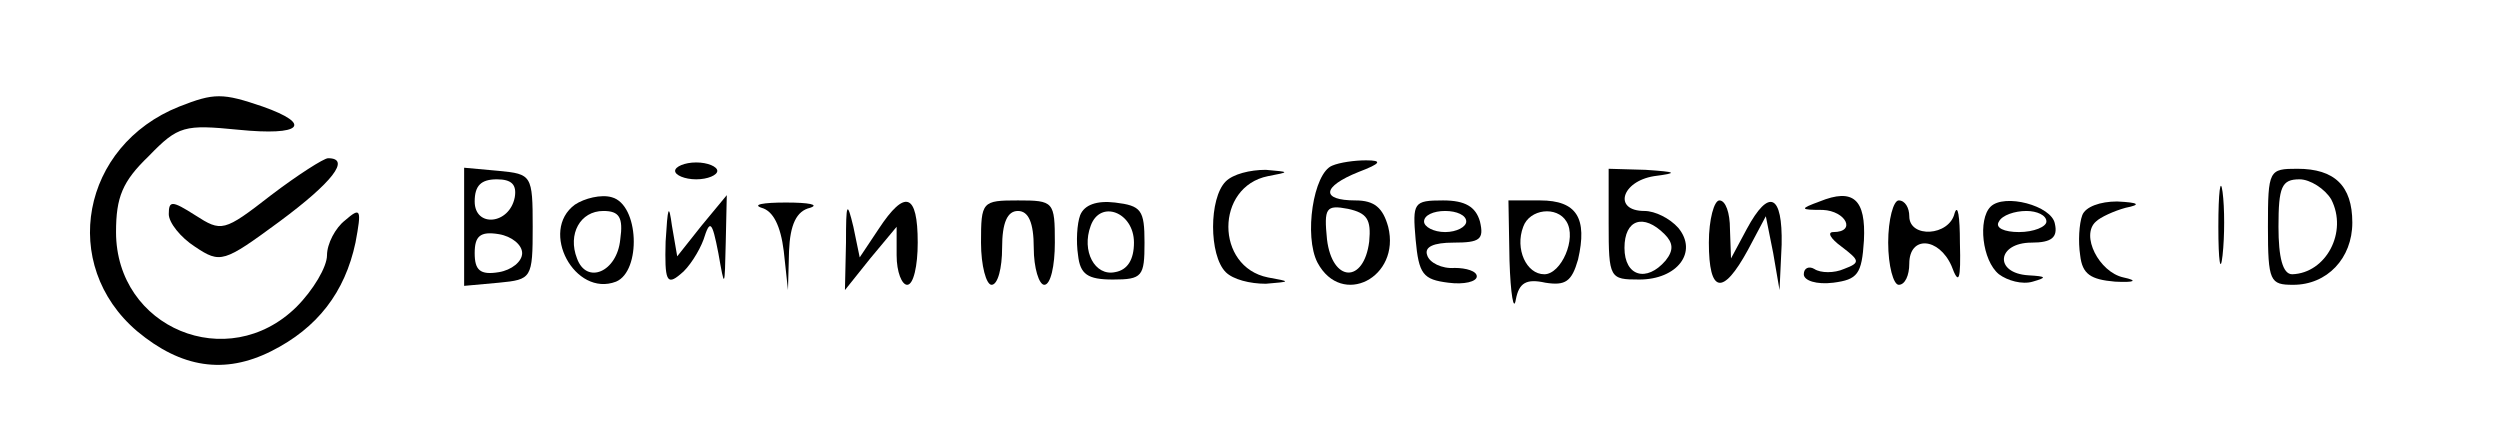
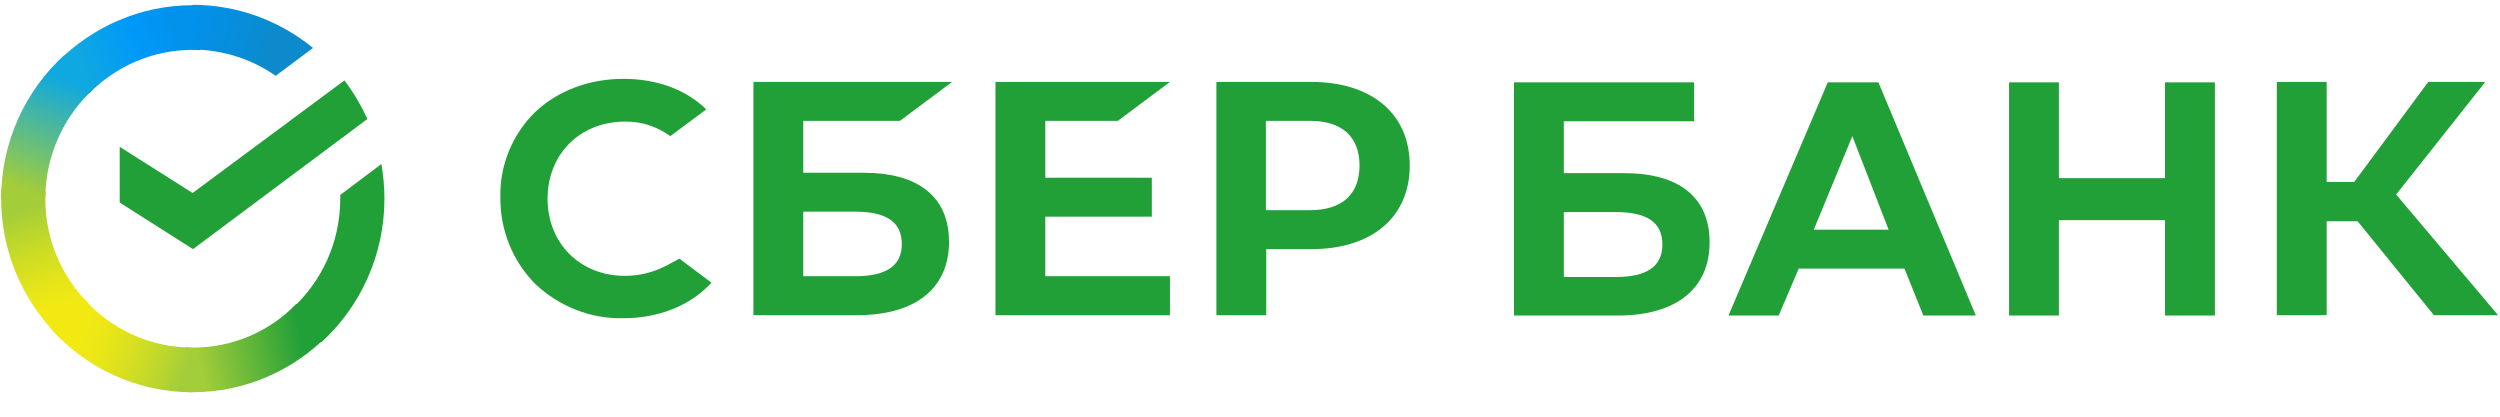
- <svg xmlns="http://www.w3.org/2000/svg" version="1.0" width="237pt" height="41pt" viewBox="0 0 237 41" preserveAspectRatio="xMidYMid meet">
-   <g transform="translate(0,41) scale(0.1,-0.1)" fill="#000000" stroke="none">
-     <path d="M170 309 c-93 -37 -114 -150 -40 -213 42 -35 83 -41 127 -19 44 22 70 56 80 103 6 32 5 34 -10 21 -9 -7 -17 -22 -17 -33 0 -11 -13 -33 -29 -49 -65 -64 -171 -20 -171 71 0 33 6 48 31 72 28 29 34 30 85 25 60 -6 71 5 23 22 -38 13 -46 13 -79 0z" />
-     <path d="M257 225 c-45 -35 -47 -35 -72 -19 -22 14 -25 14 -25 1 0 -8 11 -22 25 -31 24 -16 27 -15 80 24 50 37 68 60 46 60 -4 0 -29 -16 -54 -35z" />
-     <path d="M640 248 c0 -4 9 -8 20 -8 11 0 20 4 20 8 0 4 -9 8 -20 8 -11 0 -20 -4 -20 -8z" />
-     <path d="M1263 253 c-18 -7 -27 -67 -14 -92 23 -43 79 -14 67 34 -5 18 -13 25 -31 25 -33 0 -32 13 3 27 21 8 23 11 7 11 -11 0 -25 -2 -32 -5z m35 -72 c-5 -40 -35 -39 -40 2 -3 30 -1 33 20 29 18 -4 22 -10 20 -31z" />
-     <path d="M440 195 l0 -56 33 3 c31 3 32 4 32 53 0 49 -1 50 -32 53 l-33 3 0 -56z m48 28 c-5 -26 -38 -29 -38 -4 0 15 6 21 21 21 14 0 19 -5 17 -17z m7 -53 c0 -8 -10 -16 -22 -18 -18 -3 -23 2 -23 18 0 16 5 21 23 18 12 -2 22 -10 22 -18z" />
-     <path d="M1162 238 c-16 -16 -16 -70 0 -86 7 -7 23 -11 38 -11 24 2 24 2 2 6 -50 10 -50 86 0 96 21 4 21 4 -2 6 -15 0 -31 -4 -38 -11z" />
-     <path d="M1525 198 c0 -52 1 -53 29 -53 36 0 56 26 37 49 -8 9 -22 16 -32 16 -30 0 -22 28 9 33 23 3 22 4 -8 6 l-35 1 0 -52z m53 -10 c8 -8 9 -15 1 -25 -18 -21 -39 -15 -39 12 0 27 18 33 38 13z" />
-     <path d="M2103 195 c0 -33 2 -45 4 -27 2 18 2 45 0 60 -2 15 -4 0 -4 -33z" />
-     <path d="M2150 195 c0 -52 2 -55 24 -55 32 0 56 25 56 59 0 35 -17 51 -52 51 -27 0 -28 -1 -28 -55z m60 26 c16 -31 -5 -70 -37 -71 -9 0 -13 16 -13 45 0 38 3 45 20 45 10 0 24 -9 30 -19z" />
-     <path d="M545 216 c-34 -25 0 -88 39 -73 24 10 22 73 -4 80 -10 3 -26 -1 -35 -7z m43 -33 c-3 -31 -32 -43 -41 -18 -9 23 3 45 25 45 15 0 19 -6 16 -27z" />
-     <path d="M1725 219 c-19 -7 -19 -8 3 -8 22 -1 32 -21 10 -21 -6 0 -3 -6 8 -14 17 -13 18 -15 2 -21 -9 -4 -22 -4 -28 0 -5 3 -10 1 -10 -5 0 -6 12 -10 28 -8 23 3 27 8 29 40 2 39 -10 50 -42 37z" />
-     <path d="M631 181 c-1 -37 1 -42 14 -31 8 6 18 22 22 33 6 19 8 18 14 -13 6 -34 6 -34 7 10 l1 45 -24 -29 -23 -29 -5 29 c-3 22 -4 18 -6 -15z" />
-     <path d="M722 213 c11 -3 18 -17 21 -41 l4 -37 1 37 c1 25 7 38 20 41 9 3 -1 5 -23 5 -22 0 -32 -2 -23 -5z" />
-     <path d="M802 180 l-1 -45 24 30 25 30 0 -27 c0 -16 5 -28 10 -28 6 0 10 18 10 40 0 47 -12 51 -37 13 l-18 -27 -6 29 c-6 25 -7 23 -7 -15z" />
-     <path d="M930 180 c0 -22 5 -40 10 -40 6 0 10 16 10 35 0 24 5 35 15 35 10 0 15 -11 15 -35 0 -19 5 -35 10 -35 6 0 10 18 10 40 0 39 -1 40 -35 40 -34 0 -35 -1 -35 -40z" />
-     <path d="M1024 206 c-3 -8 -4 -25 -2 -38 2 -18 9 -23 33 -23 28 0 30 3 30 35 0 31 -3 35 -28 38 -17 2 -29 -2 -33 -12z m51 -26 c0 -16 -6 -26 -18 -28 -19 -4 -32 20 -23 44 9 25 41 13 41 -16z" />
-     <path d="M1342 183 c3 -33 7 -38 31 -41 15 -2 27 1 27 6 0 5 -10 8 -21 8 -12 -1 -24 5 -26 12 -3 8 6 12 25 12 25 0 29 3 25 20 -4 14 -14 20 -35 20 -28 0 -29 -2 -26 -37z m48 17 c0 -5 -9 -10 -20 -10 -11 0 -20 5 -20 10 0 6 9 10 20 10 11 0 20 -4 20 -10z" />
-     <path d="M1431 163 c1 -32 4 -49 6 -37 3 16 10 20 28 16 19 -3 25 1 31 22 9 39 -1 56 -36 56 l-30 0 1 -57z m54 37 c10 -16 -5 -50 -21 -50 -17 0 -28 24 -20 45 6 17 32 20 41 5z" />
-     <path d="M1620 180 c0 -48 13 -51 37 -7 l17 32 7 -35 6 -35 2 43 c1 48 -12 54 -33 15 l-15 -28 -1 28 c0 15 -4 27 -10 27 -5 0 -10 -18 -10 -40z" />
-     <path d="M1790 180 c0 -22 5 -40 10 -40 6 0 10 9 10 20 0 27 28 25 40 -2 7 -19 9 -14 8 22 0 25 -2 37 -5 28 -5 -22 -43 -24 -43 -3 0 8 -4 15 -10 15 -5 0 -10 -18 -10 -40z" />
-     <path d="M1887 214 c-12 -12 -8 -51 8 -64 8 -6 22 -10 32 -7 14 4 13 5 -4 6 -33 2 -30 31 3 31 19 0 25 5 22 18 -3 17 -48 29 -61 16z m53 -14 c0 -5 -12 -10 -26 -10 -14 0 -23 4 -19 10 3 6 15 10 26 10 10 0 19 -4 19 -10z" />
-     <path d="M1974 206 c-3 -8 -4 -25 -2 -38 2 -18 10 -23 33 -25 19 -1 22 1 8 4 -23 5 -41 40 -26 53 4 4 17 10 28 13 15 3 13 5 -8 6 -16 0 -30 -5 -33 -13z" />
+ <svg xmlns="http://www.w3.org/2000/svg" width="300px" height="50px" viewBox="0 0 302 50" version="1.1">
+   <defs>
+     <linearGradient id="linear0" gradientUnits="userSpaceOnUse" x1="2.171" y1="13.495" x2="0.312" y2="8.081" gradientTransform="matrix(2.932039,0,0,2.941176,0,0)">
+       <stop offset="0.144" style="stop-color:rgb(94.902%,91.373%,7.451%);stop-opacity:1;" />
+       <stop offset="0.304" style="stop-color:rgb(90.588%,89.804%,9.412%);stop-opacity:1;" />
+       <stop offset="0.582" style="stop-color:rgb(79.216%,85.882%,14.902%);stop-opacity:1;" />
+       <stop offset="0.891" style="stop-color:rgb(63.922%,80.392%,22.353%);stop-opacity:1;" />
+     </linearGradient>
+     <linearGradient id="linear1" gradientUnits="userSpaceOnUse" x1="2.884" y1="2.286" x2="7.603" y2="0.474" gradientTransform="matrix(2.932039,0,0,2.941176,0,0)">
+       <stop offset="0.059" style="stop-color:rgb(5.882%,65.882%,87.843%);stop-opacity:1;" />
+       <stop offset="0.538" style="stop-color:rgb(0%,60%,97.647%);stop-opacity:1;" />
+       <stop offset="0.923" style="stop-color:rgb(0.784%,56.863%,92.157%);stop-opacity:1;" />
+     </linearGradient>
+     <linearGradient id="linear2" gradientUnits="userSpaceOnUse" x1="7.424" y1="14.494" x2="13.049" y2="13.213" gradientTransform="matrix(2.932039,0,0,2.941176,0,0)">
+       <stop offset="0.123" style="stop-color:rgb(63.922%,80.392%,22.353%);stop-opacity:1;" />
+       <stop offset="0.285" style="stop-color:rgb(52.549%,76.471%,22.353%);stop-opacity:1;" />
+       <stop offset="0.869" style="stop-color:rgb(12.941%,62.745%,21.961%);stop-opacity:1;" />
+     </linearGradient>
+     <linearGradient id="linear3" gradientUnits="userSpaceOnUse" x1="7.561" y1="1.309" x2="12.238" y2="2.764" gradientTransform="matrix(2.932039,0,0,2.941176,0,0)">
+       <stop offset="0.057" style="stop-color:rgb(0.784%,56.863%,92.157%);stop-opacity:1;" />
+       <stop offset="0.79" style="stop-color:rgb(4.706%,54.118%,79.608%);stop-opacity:1;" />
+     </linearGradient>
+     <linearGradient id="linear4" gradientUnits="userSpaceOnUse" x1="2.548" y1="13.727" x2="7.572" y2="15.618" gradientTransform="matrix(2.932039,0,0,2.941176,0,0)">
+       <stop offset="0.132" style="stop-color:rgb(94.902%,91.373%,7.451%);stop-opacity:1;" />
+       <stop offset="0.298" style="stop-color:rgb(92.157%,90.588%,8.627%);stop-opacity:1;" />
+       <stop offset="0.531" style="stop-color:rgb(85.098%,87.843%,12.157%);stop-opacity:1;" />
+       <stop offset="0.802" style="stop-color:rgb(73.333%,83.922%,17.647%);stop-opacity:1;" />
+       <stop offset="0.983" style="stop-color:rgb(63.922%,80.392%,22.353%);stop-opacity:1;" />
+     </linearGradient>
+     <linearGradient id="linear5" gradientUnits="userSpaceOnUse" x1="1.442" y1="8.327" x2="3.451" y2="3.06" gradientTransform="matrix(2.932039,0,0,2.941176,0,0)">
+       <stop offset="0.07" style="stop-color:rgb(63.922%,80.392%,22.353%);stop-opacity:1;" />
+       <stop offset="0.26" style="stop-color:rgb(50.588%,77.255%,37.255%);stop-opacity:1;" />
+       <stop offset="0.922" style="stop-color:rgb(5.882%,65.882%,87.843%);stop-opacity:1;" />
+     </linearGradient>
+   </defs>
+   <g id="surface1">
+     <path style=" stroke:none;fill-rule:nonzero;fill:rgb(12.941%,62.745%,21.961%);fill-opacity:1;" d="M 135.035 14.434 L 141.328 9.73 L 120.254 9.73 L 120.254 37.906 L 141.328 37.906 L 141.328 33.199 L 126.273 33.199 L 126.273 26.008 L 139.141 26.008 L 139.141 21.305 L 126.273 21.305 L 126.273 14.434 Z M 135.035 14.434 " />
+     <path style=" stroke:none;fill-rule:nonzero;fill:rgb(12.941%,62.745%,21.961%);fill-opacity:1;" d="M 104.332 20.703 L 97.031 20.703 L 97.031 14.434 L 108.711 14.434 L 115.008 9.73 L 91.012 9.73 L 91.012 37.906 L 103.555 37.906 C 110.582 37.906 114.641 34.676 114.641 29.051 C 114.641 23.656 110.992 20.703 104.332 20.703 Z M 103.328 33.199 L 97.031 33.199 L 97.031 25.406 L 103.328 25.406 C 107.16 25.406 108.938 26.699 108.938 29.328 C 108.938 31.957 107.023 33.199 103.328 33.199 Z M 103.328 33.199 " />
+     <path style=" stroke:none;fill-rule:nonzero;fill:rgb(12.941%,62.745%,21.961%);fill-opacity:1;" d="M 158.391 9.73 L 146.941 9.73 L 146.941 37.906 L 152.961 37.906 L 152.961 29.926 L 158.438 29.926 C 165.734 29.926 170.297 26.055 170.297 19.828 C 170.297 13.602 165.734 9.73 158.391 9.73 Z M 158.254 25.223 L 152.918 25.223 L 152.918 14.434 L 158.254 14.434 C 162.133 14.434 164.23 16.371 164.23 19.828 C 164.23 23.285 162.133 25.223 158.254 25.223 Z M 158.254 25.223 " />
+     <path style=" stroke:none;fill-rule:nonzero;fill:rgb(12.941%,62.745%,21.961%);fill-opacity:1;" d="M 80.699 31.816 C 79.105 32.695 77.324 33.156 75.5 33.156 C 70.07 33.156 66.148 29.234 66.148 23.84 C 66.148 18.445 70.07 14.523 75.5 14.523 C 77.461 14.48 79.379 15.125 80.973 16.277 L 85.309 13.051 L 85.035 12.773 C 82.527 10.512 79.148 9.359 75.316 9.359 C 71.168 9.359 67.379 10.789 64.645 13.371 C 61.906 16.047 60.355 19.781 60.445 23.656 C 60.398 27.574 61.906 31.355 64.645 34.121 C 67.516 36.844 71.348 38.367 75.273 38.273 C 79.605 38.273 83.391 36.75 85.945 33.984 L 82.07 31.078 Z M 80.699 31.816 " />
+     <path style=" stroke:none;fill-rule:nonzero;fill:rgb(12.941%,62.745%,21.961%);fill-opacity:1;" d="M 242.695 9.777 L 242.695 37.949 L 248.715 37.949 L 248.715 26.422 L 261.535 26.422 L 261.535 37.949 L 267.559 37.949 L 267.559 9.777 L 261.535 9.777 L 261.535 21.352 L 248.715 21.352 L 248.715 9.777 Z M 232.34 37.949 L 238.68 37.949 L 226.91 9.777 L 220.797 9.777 L 208.801 37.949 L 214.867 37.949 L 217.285 32.277 L 230.059 32.277 Z M 219.109 27.574 L 223.762 16.277 L 228.141 27.574 Z M 281.062 26.562 L 284.801 26.562 L 294.016 37.906 L 301.77 37.906 L 289.453 23.332 L 300.219 9.73 L 293.332 9.73 L 284.391 21.812 L 281.062 21.812 L 281.062 9.73 L 275.039 9.73 L 275.039 37.906 L 281.062 37.906 Z M 188.91 20.75 L 188.91 14.48 L 204.648 14.48 L 204.648 9.777 L 182.887 9.777 L 182.887 37.949 L 195.434 37.949 C 202.457 37.949 206.52 34.723 206.52 29.098 C 206.52 23.703 202.871 20.75 196.207 20.75 Z M 188.91 33.246 L 188.91 25.453 L 195.207 25.453 C 199.035 25.453 200.816 26.746 200.816 29.375 C 200.816 32.004 198.945 33.293 195.207 33.293 L 188.91 33.293 Z M 188.91 33.246 " />
+     <path style=" stroke:none;fill-rule:nonzero;fill:rgb(12.941%,62.745%,21.961%);fill-opacity:1;" d="M 41.605 9.547 C 42.699 10.977 43.613 12.543 44.387 14.203 L 23.312 29.926 L 14.461 24.301 L 14.461 17.57 L 23.266 23.148 Z M 41.605 9.547 " />
+     <path style=" stroke:none;fill-rule:nonzero;fill:url(#linear0);" d="M 5.473 23.84 C 5.473 23.516 5.473 23.242 5.52 22.918 L 0.184 22.641 C 0.184 23.012 0.137 23.426 0.137 23.793 C 0.137 30.25 2.738 36.105 6.934 40.348 L 10.719 36.52 C 7.48 33.293 5.473 28.82 5.473 23.84 Z M 5.473 23.84 " />
+     <path style=" stroke:none;fill-rule:nonzero;fill:url(#linear1);" d="M 23.266 5.855 C 23.586 5.855 23.859 5.855 24.18 5.902 L 24.453 0.508 C 24.086 0.508 23.676 0.461 23.312 0.461 C 16.926 0.461 11.133 3.09 6.934 7.332 L 10.719 11.16 C 13.914 7.887 18.383 5.855 23.266 5.855 Z M 23.266 5.855 " />
+     <path style=" stroke:none;fill-rule:nonzero;fill:url(#linear2);" d="M 23.266 41.824 C 22.945 41.824 22.672 41.824 22.352 41.777 L 22.078 47.172 C 22.445 47.172 22.855 47.219 23.219 47.219 C 29.605 47.219 35.402 44.59 39.598 40.348 L 35.812 36.52 C 32.617 39.84 28.191 41.824 23.266 41.824 Z M 23.266 41.824 " />
+     <path style=" stroke:none;fill-rule:nonzero;fill:url(#linear3);" d="M 33.301 8.992 L 37.816 5.625 C 33.848 2.398 28.785 0.414 23.266 0.414 L 23.266 5.809 C 27.008 5.855 30.473 7.008 33.301 8.992 Z M 33.301 8.992 " />
+     <path style=" stroke:none;fill-rule:nonzero;fill:rgb(12.941%,62.745%,21.961%);fill-opacity:1;" d="M 46.441 23.84 C 46.441 22.41 46.305 21.027 46.074 19.645 L 41.102 23.379 C 41.102 23.516 41.102 23.703 41.102 23.84 C 41.102 29.145 38.82 33.895 35.219 37.168 L 38.82 41.18 C 43.477 36.938 46.441 30.711 46.441 23.84 Z M 46.441 23.84 " />
+     <path style=" stroke:none;fill-rule:nonzero;fill:url(#linear4);" d="M 23.266 41.824 C 18.02 41.824 13.32 39.52 10.082 35.875 L 6.113 39.52 C 10.355 44.27 16.469 47.219 23.266 47.219 Z M 23.266 41.824 " />
+     <path style=" stroke:none;fill-rule:nonzero;fill:url(#linear5);" d="M 11.359 10.512 L 7.754 6.5 C 3.055 10.789 0.137 16.969 0.137 23.84 L 5.473 23.84 C 5.473 18.582 7.754 13.789 11.359 10.512 Z M 11.359 10.512 " />
  </g>
</svg>
